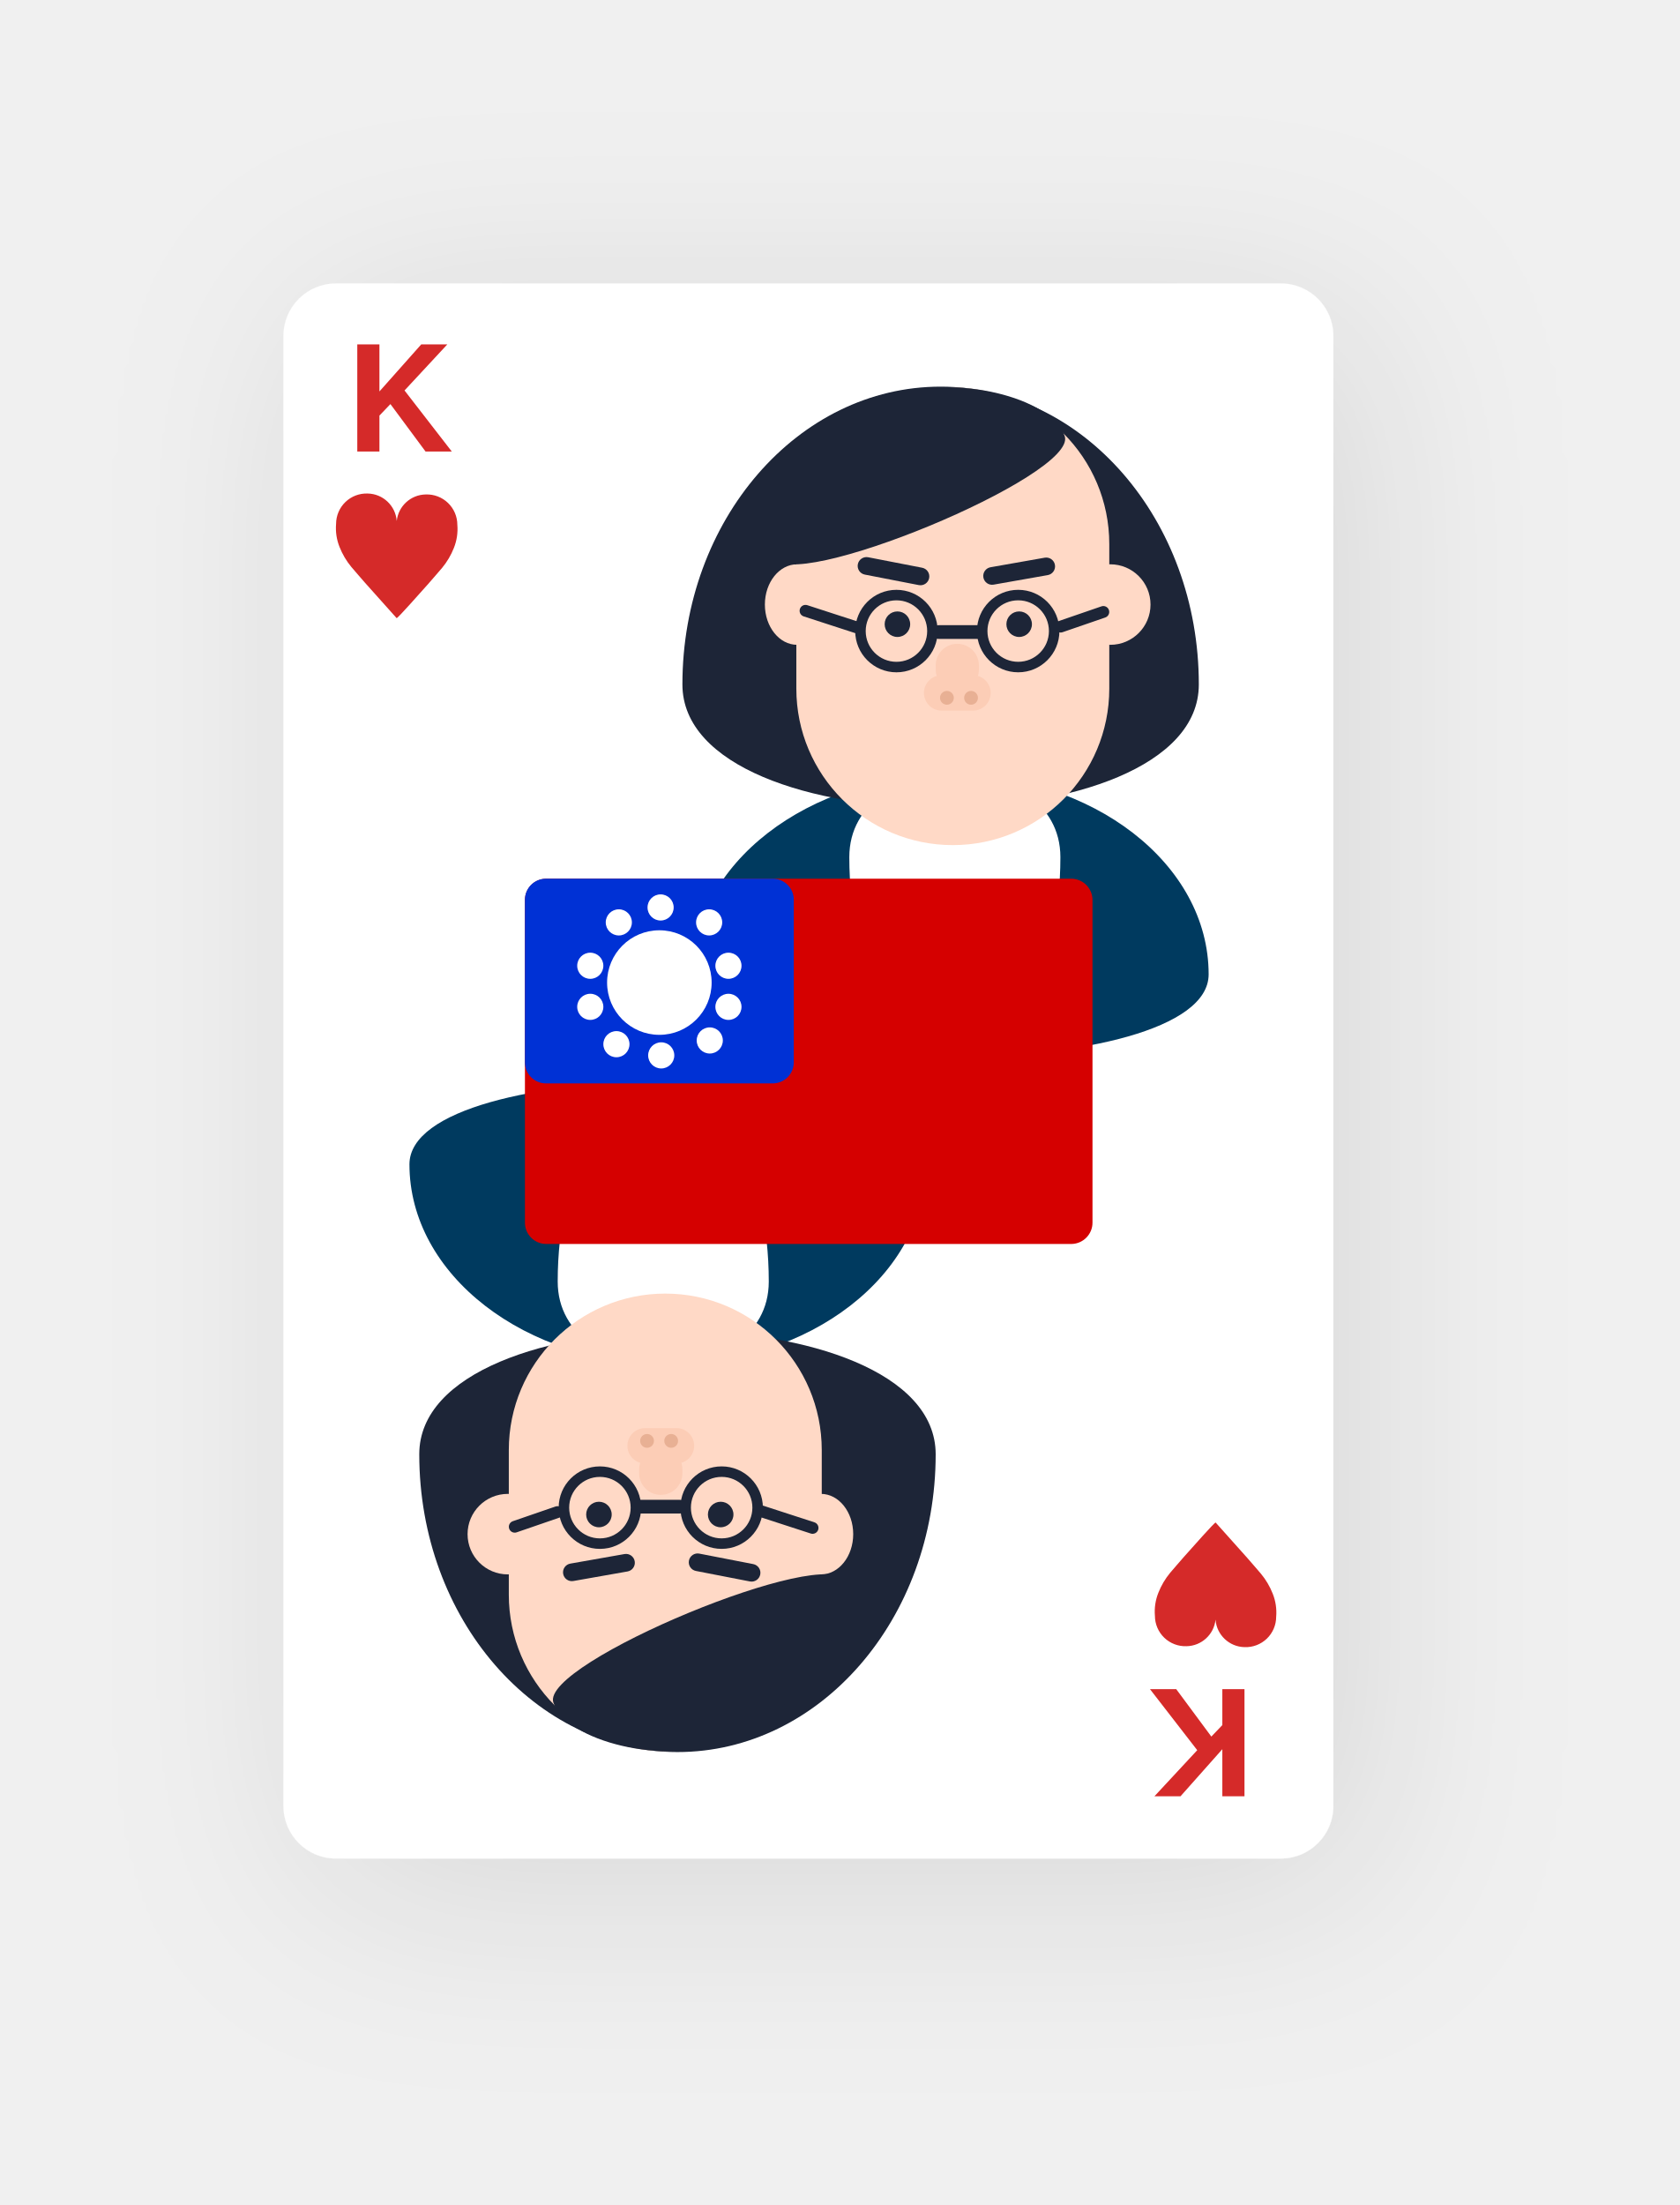
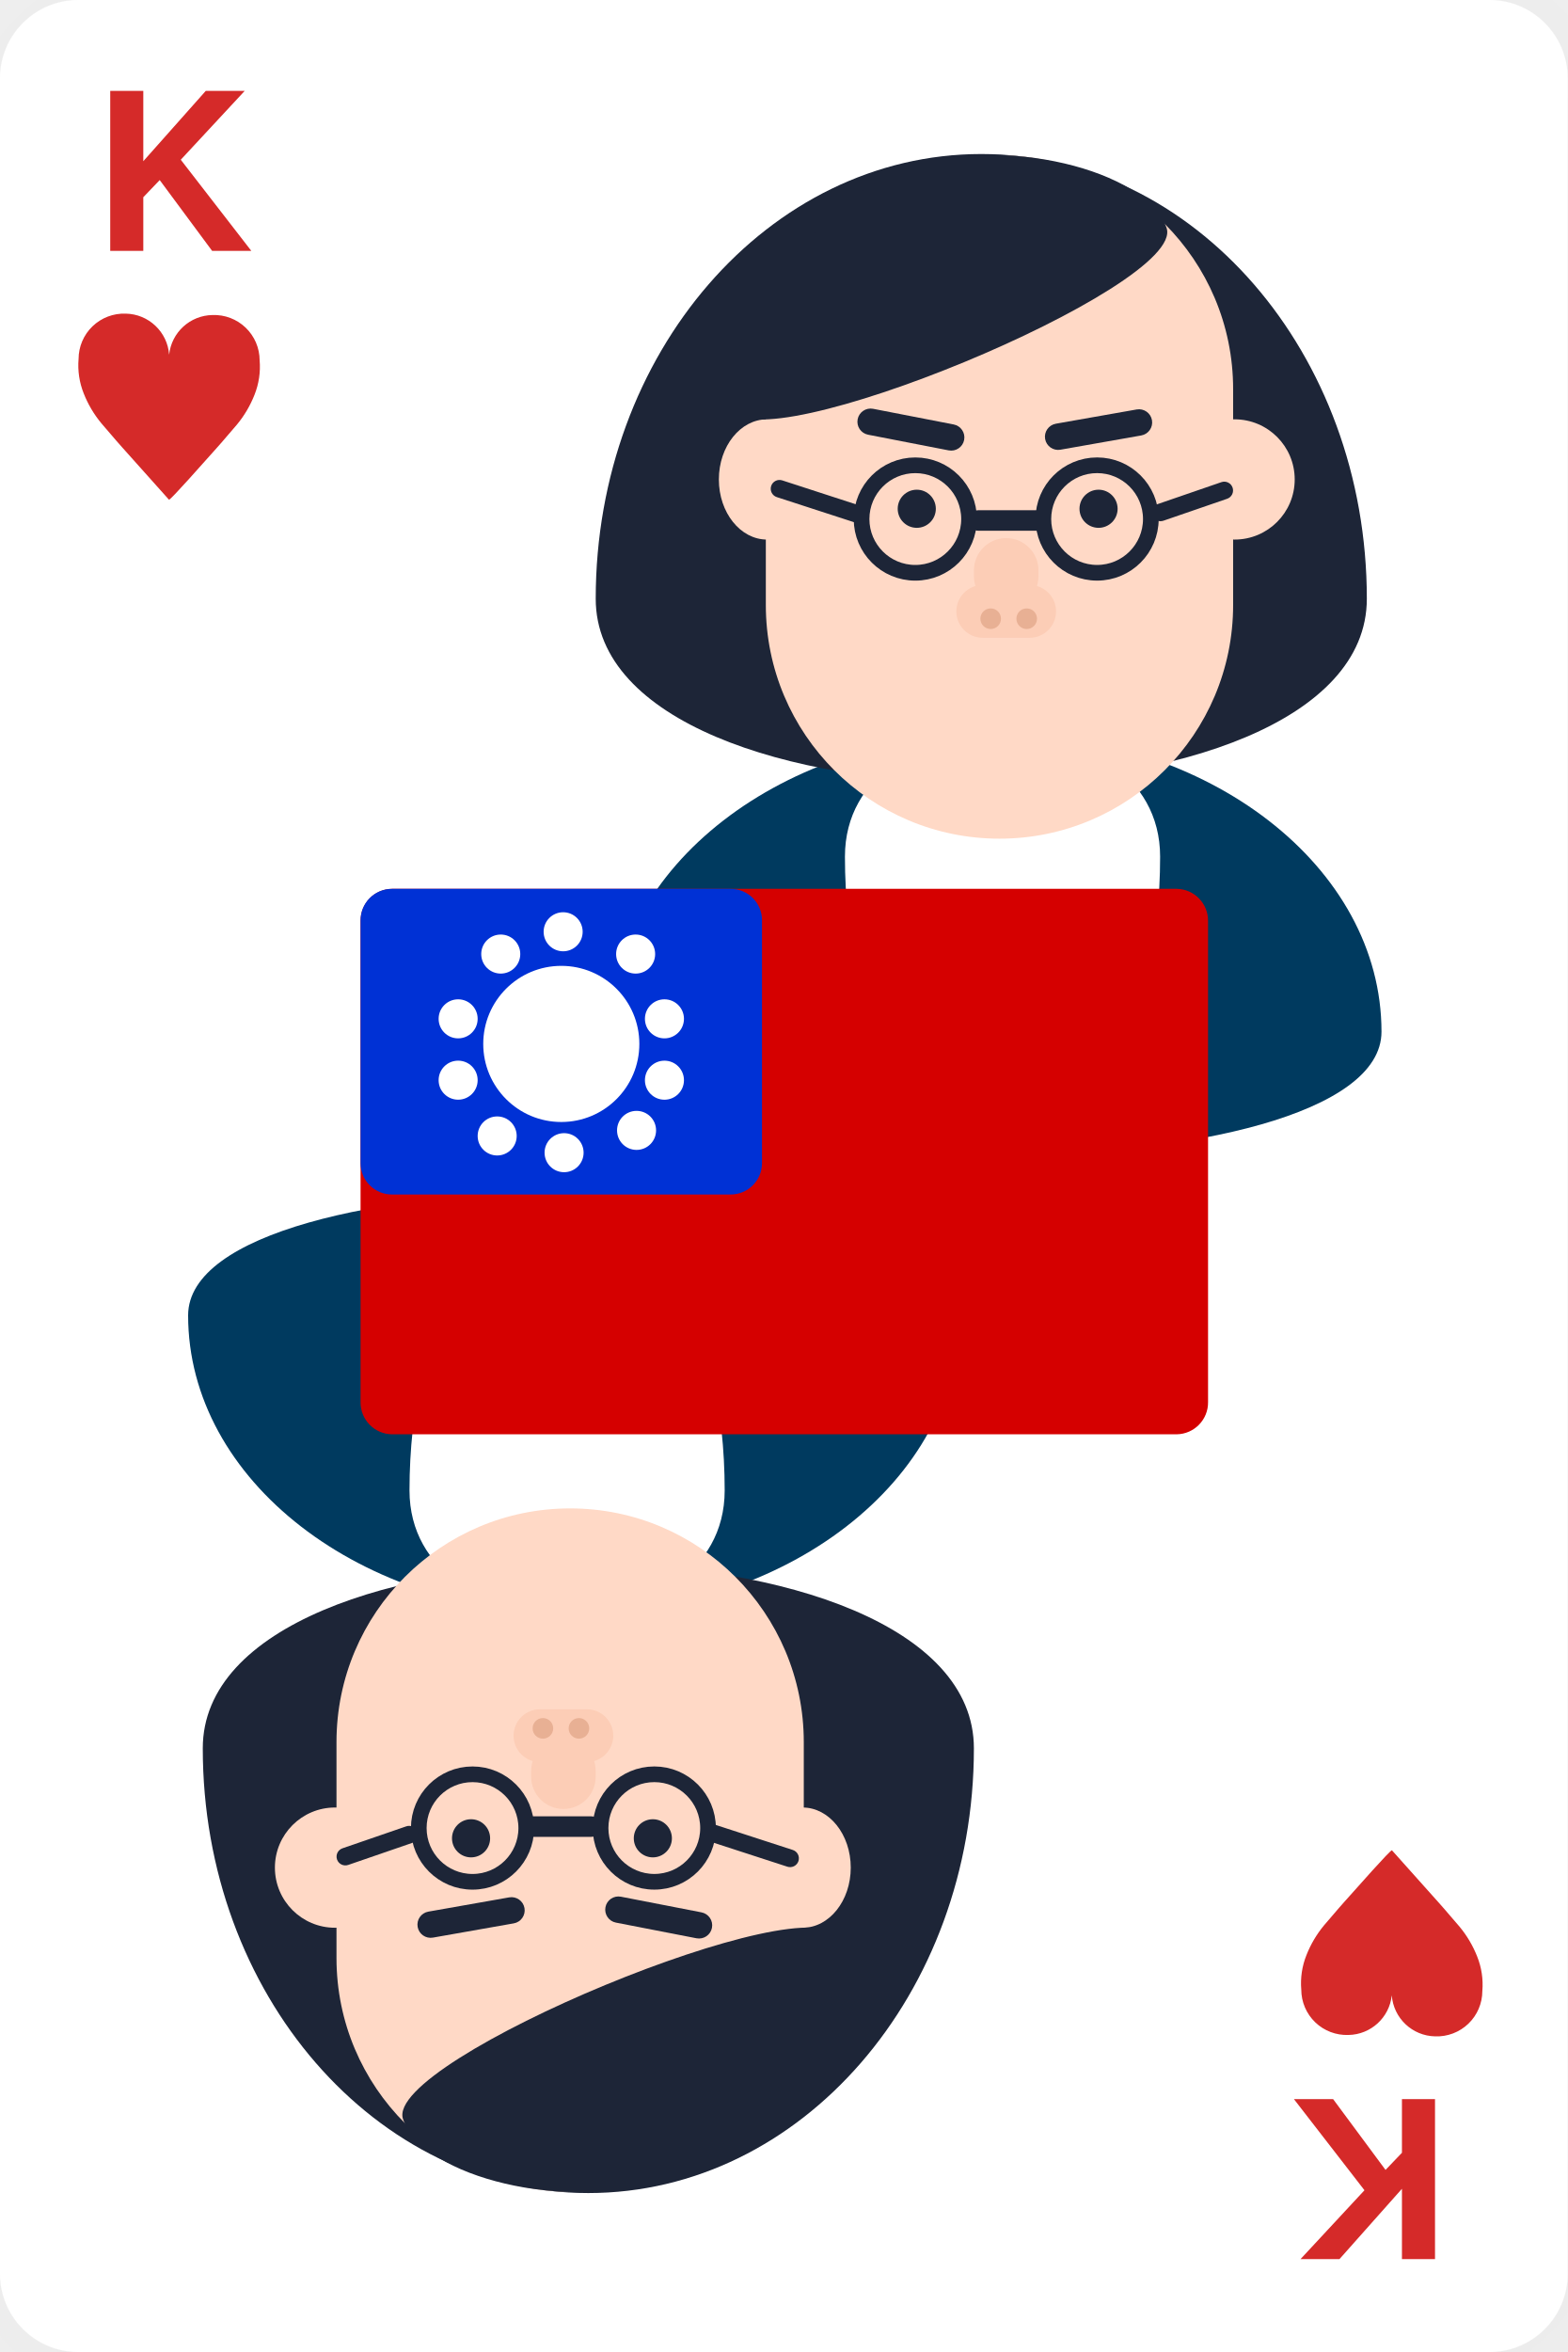
- <svg xmlns="http://www.w3.org/2000/svg" viewBox="0 0 160 210">
+ <svg xmlns="http://www.w3.org/2000/svg" viewBox="0 0 100 150">
  <defs>
    <style>
      .cls-1 {
        fill: #fff;
      }

      .cls-2, .cls-3 {
        fill: #d52a29;
      }

      .cls-3 {
        font-size: 14px;
        font-family: HelveticaNeue-Bold, Helvetica Neue;
        font-weight: 700;
      }

      .cls-4 {
        fill: #003a5f;
      }

      .cls-5 {
        fill: #1d2537;
      }

      .cls-6 {
        fill: #ffd9c6;
      }

      .cls-13, .cls-7 {
        fill: none;
      }

      .cls-7 {
        stroke: #1d2537;
      }

      .cls-8 {
        fill: #fccdb6;
      }

      .cls-9 {
        fill: #e8b094;
      }

      .cls-10 {
        fill: #d50000;
      }

      .cls-11 {
        fill: #0031d5;
      }

      .cls-12 {
        stroke: none;
      }

      .cls-14 {
        filter: url(#Rectangle_1);
      }
    </style>
-     <filter id="Rectangle_1" x="0" y="0" width="160" height="210" filterUnits="userSpaceOnUse">
+     <filter id="Rectangle_1" x="0" y="0" width="100" height="150" filterUnits="userSpaceOnUse">
      <feOffset dx="3" dy="3" input="SourceAlpha" />
      <feGaussianBlur stdDeviation="10" result="blur" />
      <feFlood flood-opacity="0.102" />
      <feComposite operator="in" in2="blur" />
      <feComposite in="SourceGraphic" />
    </filter>
  </defs>
  <g id="Group_278" data-name="Group 278" transform="translate(-1578 -287)">
    <g id="Group_270" data-name="Group 270">
      <g id="Group_21" data-name="Group 21" transform="translate(1465 70)">
        <g id="Symbol_5_295" data-name="Symbol 5 – 295">
          <g class="cls-14" transform="matrix(1, 0, 0, 1, 113, 217)">
-             <rect id="Rectangle_1-2" data-name="Rectangle 1" class="cls-1" width="100" height="150" rx="5" transform="translate(27 27)" />
+             <rect id="Rectangle_1-2" data-name="Rectangle 1" class="cls-1" width="100" height="150" rx="5" />
          </g>
        </g>
-         <g id="Group_1" data-name="Group 1" transform="translate(0 -3)">
+         <g id="Group_1" data-name="Group 1" transform="translate(-27 -30)">
          <g id="Symbol_1_162" data-name="Symbol 1 – 162" transform="translate(-235.479 -95.719)">
            <path id="Union_5" data-name="Union 5" class="cls-2" d="M5.779,9.252a2.825,2.825,0,0,1-2.765,2.529A2.9,2.9,0,0,1,.006,8.89a4.824,4.824,0,0,1,.329-2.2,6.982,6.982,0,0,1,1.122-1.9c.362-.408.831-.984,1.322-1.528C3.571,2.382,5.664,0,5.791,0h0a.005.005,0,0,1,0,.005c.125.14,2.193,2.459,2.992,3.346.491.545.96,1.12,1.322,1.528a6.985,6.985,0,0,1,1.122,1.9,4.824,4.824,0,0,1,.329,2.2,2.9,2.9,0,0,1-3.007,2.891A2.829,2.829,0,0,1,5.779,9.252Z" transform="translate(392.047 374.591) rotate(180)" />
          </g>
          <text id="K" class="cls-3" transform="translate(146 263)">
            <tspan x="0" y="0">K</tspan>
          </text>
        </g>
      </g>
-       <g id="Group_2" data-name="Group 2" transform="translate(1844.568 710.872) rotate(180)">
+       <g id="Group_2" data-name="Group 2" transform="translate(1817.568 683.872) rotate(180)">
        <g id="Symbol_1_163" data-name="Symbol 1 – 163" transform="translate(-235.479 -95.719)">
          <path id="Union_5-2" data-name="Union 5" class="cls-2" d="M5.779,9.252a2.825,2.825,0,0,1-2.765,2.529A2.9,2.9,0,0,1,.006,8.89a4.824,4.824,0,0,1,.329-2.2,6.982,6.982,0,0,1,1.122-1.9c.362-.408.831-.984,1.322-1.528C3.571,2.382,5.664,0,5.791,0h0a.005.005,0,0,1,0,.005c.125.14,2.193,2.459,2.992,3.346.491.545.96,1.12,1.322,1.528a6.985,6.985,0,0,1,1.122,1.9,4.824,4.824,0,0,1,.329,2.2,2.9,2.9,0,0,1-3.007,2.891A2.829,2.829,0,0,1,5.779,9.252Z" transform="translate(392.047 374.591) rotate(180)" />
        </g>
        <text id="K-2" data-name="K" class="cls-3" transform="translate(147 263)">
          <tspan x="0" y="0">K</tspan>
        </text>
      </g>
    </g>
-     <g id="Group_277" data-name="Group 277" transform="translate(1490 240.686)">
+     <g id="Group_277" data-name="Group 277" transform="translate(1463 213.686)">
      <g id="Group_81" data-name="Group 81" transform="translate(18.379 -7)">
        <path id="Path_34" data-name="Path 34" class="cls-4" d="M49.188,7.889c0,10.518-11.011,19.045-24.594,19.045S0,18.407,0,7.889,49.188-2.63,49.188,7.889Z" transform="translate(184.744 154) rotate(180)" />
        <path id="Path_35" data-name="Path 35" class="cls-1" d="M20.105,77.3c0,10.518-4.5,19.045-10.053,19.045S0,87.823,0,77.3,20.105,66.786,20.105,77.3Z" transform="translate(150.518 57.65)" />
        <path id="Path_19" data-name="Path 19" class="cls-5" d="M49.188,11.748c0,15.664-11.011,28.363-24.594,28.363S0,27.413,0,11.748,49.188-3.916,49.188,11.748Z" transform="translate(183.809 130.248) rotate(180)" />
        <rect id="Rectangle_7" data-name="Rectangle 7" class="cls-6" width="29.808" height="43.577" rx="14.904" transform="translate(145.472 90.224)" />
        <ellipse id="Ellipse_6" data-name="Ellipse 6" class="cls-6" cx="3.071" cy="3.834" rx="3.071" ry="3.834" transform="translate(142.476 107.057)" />
        <circle id="Ellipse_7" data-name="Ellipse 7" class="cls-6" cx="3.834" cy="3.834" r="3.834" transform="translate(171.54 107.057)" />
        <path id="Path_21" data-name="Path 21" class="cls-5" d="M29.936,2.223c0,3.971-9.354,10.84-15.62,10.84S0,8,0,4.033,29.936-1.748,29.936,2.223Z" transform="matrix(-0.946, 0.326, -0.326, -0.946, 172.35, 98.666)" />
        <g id="Group_70" data-name="Group 70" transform="translate(151.079 106.225)">
          <g id="Ellipse_13" data-name="Ellipse 13" class="cls-7" transform="translate(0 3.263)">
            <circle class="cls-12" cx="3.928" cy="3.928" r="3.928" />
            <circle class="cls-13" cx="3.928" cy="3.928" r="3.428" />
          </g>
          <rect id="Rectangle_17" data-name="Rectangle 17" class="cls-5" width="6.92" height="1.683" rx="0.842" transform="translate(0.411 0) rotate(11)" />
          <circle id="Ellipse_14" data-name="Ellipse 14" class="cls-5" cx="1.216" cy="1.216" r="1.216" transform="translate(2.805 5.32)" />
        </g>
        <g id="Group_71" data-name="Group 71" transform="translate(158.373 106.281)">
          <g id="Ellipse_13-2" data-name="Ellipse 13" class="cls-7" transform="translate(4.302 3.206)">
            <circle class="cls-12" cx="3.928" cy="3.928" r="3.928" />
            <circle class="cls-13" cx="3.928" cy="3.928" r="3.428" />
          </g>
          <rect id="Rectangle_17-2" data-name="Rectangle 17" class="cls-5" width="6.92" height="1.683" rx="0.842" transform="translate(4.769 1.202) rotate(-10)" />
          <rect id="Rectangle_28" data-name="Rectangle 28" class="cls-5" width="5.05" height="1.309" rx="0.655" transform="translate(0 6.573)" />
          <circle id="Ellipse_14-2" data-name="Ellipse 14" class="cls-5" cx="1.216" cy="1.216" r="1.216" transform="translate(7.107 5.264)" />
        </g>
        <rect id="Rectangle_26" data-name="Rectangle 26" class="cls-5" width="6.359" height="1.122" rx="0.561" transform="matrix(0.951, 0.309, -0.309, 0.951, 145.985, 110.777)" />
        <rect id="Rectangle_27" data-name="Rectangle 27" class="cls-5" width="5.424" height="1.122" rx="0.561" transform="translate(169.934 112.646) rotate(-19)" />
        <g id="Group_74" data-name="Group 74" transform="translate(157.625 114.631)">
          <rect id="Rectangle_18" data-name="Rectangle 18" class="cls-8" width="6.359" height="3.366" rx="1.683" transform="translate(0 2.992)" />
          <rect id="Rectangle_33" data-name="Rectangle 33" class="cls-8" width="4.115" height="4.489" rx="2.057" transform="translate(1.122 0)" />
          <rect id="Rectangle_31" data-name="Rectangle 31" class="cls-9" width="1.313" height="1.313" rx="0.656" transform="translate(3.831 4.485)" />
          <rect id="Rectangle_32" data-name="Rectangle 32" class="cls-9" width="1.313" height="1.313" rx="0.656" transform="translate(1.533 4.485)" />
        </g>
      </g>
      <g id="Group_82" data-name="Group 82" transform="translate(311.744 303.314) rotate(180)">
        <path id="Path_34-2" data-name="Path 34" class="cls-4" d="M49.188,7.889c0,10.518-11.011,19.045-24.594,19.045S0,18.407,0,7.889,49.188-2.63,49.188,7.889Z" transform="translate(184.744 154) rotate(180)" />
        <path id="Path_35-2" data-name="Path 35" class="cls-1" d="M20.105,77.3c0,10.518-4.5,19.045-10.053,19.045S0,87.823,0,77.3,20.105,66.786,20.105,77.3Z" transform="translate(150.518 57.65)" />
        <path id="Path_19-2" data-name="Path 19" class="cls-5" d="M49.188,11.748c0,15.664-11.011,28.363-24.594,28.363S0,27.413,0,11.748,49.188-3.916,49.188,11.748Z" transform="translate(183.809 130.248) rotate(180)" />
        <rect id="Rectangle_7-2" data-name="Rectangle 7" class="cls-6" width="29.808" height="43.577" rx="14.904" transform="translate(145.472 90.224)" />
        <ellipse id="Ellipse_6-2" data-name="Ellipse 6" class="cls-6" cx="3.071" cy="3.834" rx="3.071" ry="3.834" transform="translate(142.476 107.057)" />
        <circle id="Ellipse_7-2" data-name="Ellipse 7" class="cls-6" cx="3.834" cy="3.834" r="3.834" transform="translate(171.54 107.057)" />
        <path id="Path_21-2" data-name="Path 21" class="cls-5" d="M29.936,2.223c0,3.971-9.354,10.84-15.62,10.84S0,8,0,4.033,29.936-1.748,29.936,2.223Z" transform="matrix(-0.946, 0.326, -0.326, -0.946, 172.35, 98.666)" />
        <g id="Group_70-2" data-name="Group 70" transform="translate(151.079 106.225)">
          <g id="Ellipse_13-3" data-name="Ellipse 13" class="cls-7" transform="translate(0 3.263)">
            <circle class="cls-12" cx="3.928" cy="3.928" r="3.928" />
            <circle class="cls-13" cx="3.928" cy="3.928" r="3.428" />
          </g>
          <rect id="Rectangle_17-3" data-name="Rectangle 17" class="cls-5" width="6.92" height="1.683" rx="0.842" transform="translate(0.411 0) rotate(11)" />
          <circle id="Ellipse_14-3" data-name="Ellipse 14" class="cls-5" cx="1.216" cy="1.216" r="1.216" transform="translate(2.805 5.32)" />
        </g>
        <g id="Group_71-2" data-name="Group 71" transform="translate(158.373 106.281)">
          <g id="Ellipse_13-4" data-name="Ellipse 13" class="cls-7" transform="translate(4.302 3.206)">
            <circle class="cls-12" cx="3.928" cy="3.928" r="3.928" />
            <circle class="cls-13" cx="3.928" cy="3.928" r="3.428" />
          </g>
          <rect id="Rectangle_17-4" data-name="Rectangle 17" class="cls-5" width="6.92" height="1.683" rx="0.842" transform="translate(4.769 1.202) rotate(-10)" />
          <rect id="Rectangle_28-2" data-name="Rectangle 28" class="cls-5" width="5.05" height="1.309" rx="0.655" transform="translate(0 6.573)" />
          <circle id="Ellipse_14-4" data-name="Ellipse 14" class="cls-5" cx="1.216" cy="1.216" r="1.216" transform="translate(7.107 5.264)" />
        </g>
        <rect id="Rectangle_26-2" data-name="Rectangle 26" class="cls-5" width="6.359" height="1.122" rx="0.561" transform="matrix(0.951, 0.309, -0.309, 0.951, 145.985, 110.777)" />
        <rect id="Rectangle_27-2" data-name="Rectangle 27" class="cls-5" width="5.424" height="1.122" rx="0.561" transform="translate(169.934 112.646) rotate(-19)" />
        <g id="Group_74-2" data-name="Group 74" transform="translate(157.625 114.631)">
          <rect id="Rectangle_18-2" data-name="Rectangle 18" class="cls-8" width="6.359" height="3.366" rx="1.683" transform="translate(0 2.992)" />
          <rect id="Rectangle_33-2" data-name="Rectangle 33" class="cls-8" width="4.115" height="4.489" rx="2.057" transform="translate(1.122 0)" />
          <rect id="Rectangle_31-2" data-name="Rectangle 31" class="cls-9" width="1.313" height="1.313" rx="0.656" transform="translate(3.831 4.485)" />
          <rect id="Rectangle_32-2" data-name="Rectangle 32" class="cls-9" width="1.313" height="1.313" rx="0.656" transform="translate(1.533 4.485)" />
        </g>
      </g>
      <g id="Group_88" data-name="Group 88" transform="translate(6.06 4.219)">
        <path id="Path_42" data-name="Path 42" class="cls-10" d="M2,0H52.06a2.03,2.03,0,0,1,2,2.059V32.728a2.03,2.03,0,0,1-2,2.059H2a2.03,2.03,0,0,1-2-2.059V2.059A2.03,2.03,0,0,1,2,0Z" transform="translate(131.94 125.781)" />
        <rect id="Rectangle_35" data-name="Rectangle 35" class="cls-11" width="25.607" height="19.494" rx="2" transform="translate(131.94 125.781)" />
        <circle id="Ellipse_21" data-name="Ellipse 21" class="cls-1" cx="4.979" cy="4.979" r="4.979" transform="translate(139.765 130.693)" />
        <circle id="Ellipse_23" data-name="Ellipse 23" class="cls-1" cx="1.245" cy="1.245" r="1.245" transform="translate(150.079 132.827)" />
        <circle id="Ellipse_24" data-name="Ellipse 24" class="cls-1" cx="1.245" cy="1.245" r="1.245" transform="translate(150.079 136.74)" />
        <circle id="Ellipse_25" data-name="Ellipse 25" class="cls-1" cx="1.245" cy="1.245" r="1.245" transform="translate(148.3 139.941)" />
        <circle id="Ellipse_26" data-name="Ellipse 26" class="cls-1" cx="1.245" cy="1.245" r="1.245" transform="translate(143.677 141.363)" />
        <circle id="Ellipse_22" data-name="Ellipse 22" class="cls-1" cx="1.245" cy="1.245" r="1.245" transform="translate(141.899 142.786) rotate(180)" />
        <circle id="Ellipse_23-2" data-name="Ellipse 23" class="cls-1" cx="1.245" cy="1.245" r="1.245" transform="translate(139.409 139.229) rotate(180)" />
        <circle id="Ellipse_24-2" data-name="Ellipse 24" class="cls-1" cx="1.245" cy="1.245" r="1.245" transform="translate(139.409 135.317) rotate(180)" />
        <circle id="Ellipse_27" data-name="Ellipse 27" class="cls-1" cx="1.245" cy="1.245" r="1.245" transform="translate(143.617 127.274)" />
        <circle id="Ellipse_22-2" data-name="Ellipse 22" class="cls-1" cx="1.245" cy="1.245" r="1.245" transform="translate(148.241 128.696)" />
        <circle id="Ellipse_25-2" data-name="Ellipse 25" class="cls-1" cx="1.245" cy="1.245" r="1.245" transform="translate(142.127 131.186) rotate(180)" />
      </g>
    </g>
  </g>
</svg>
